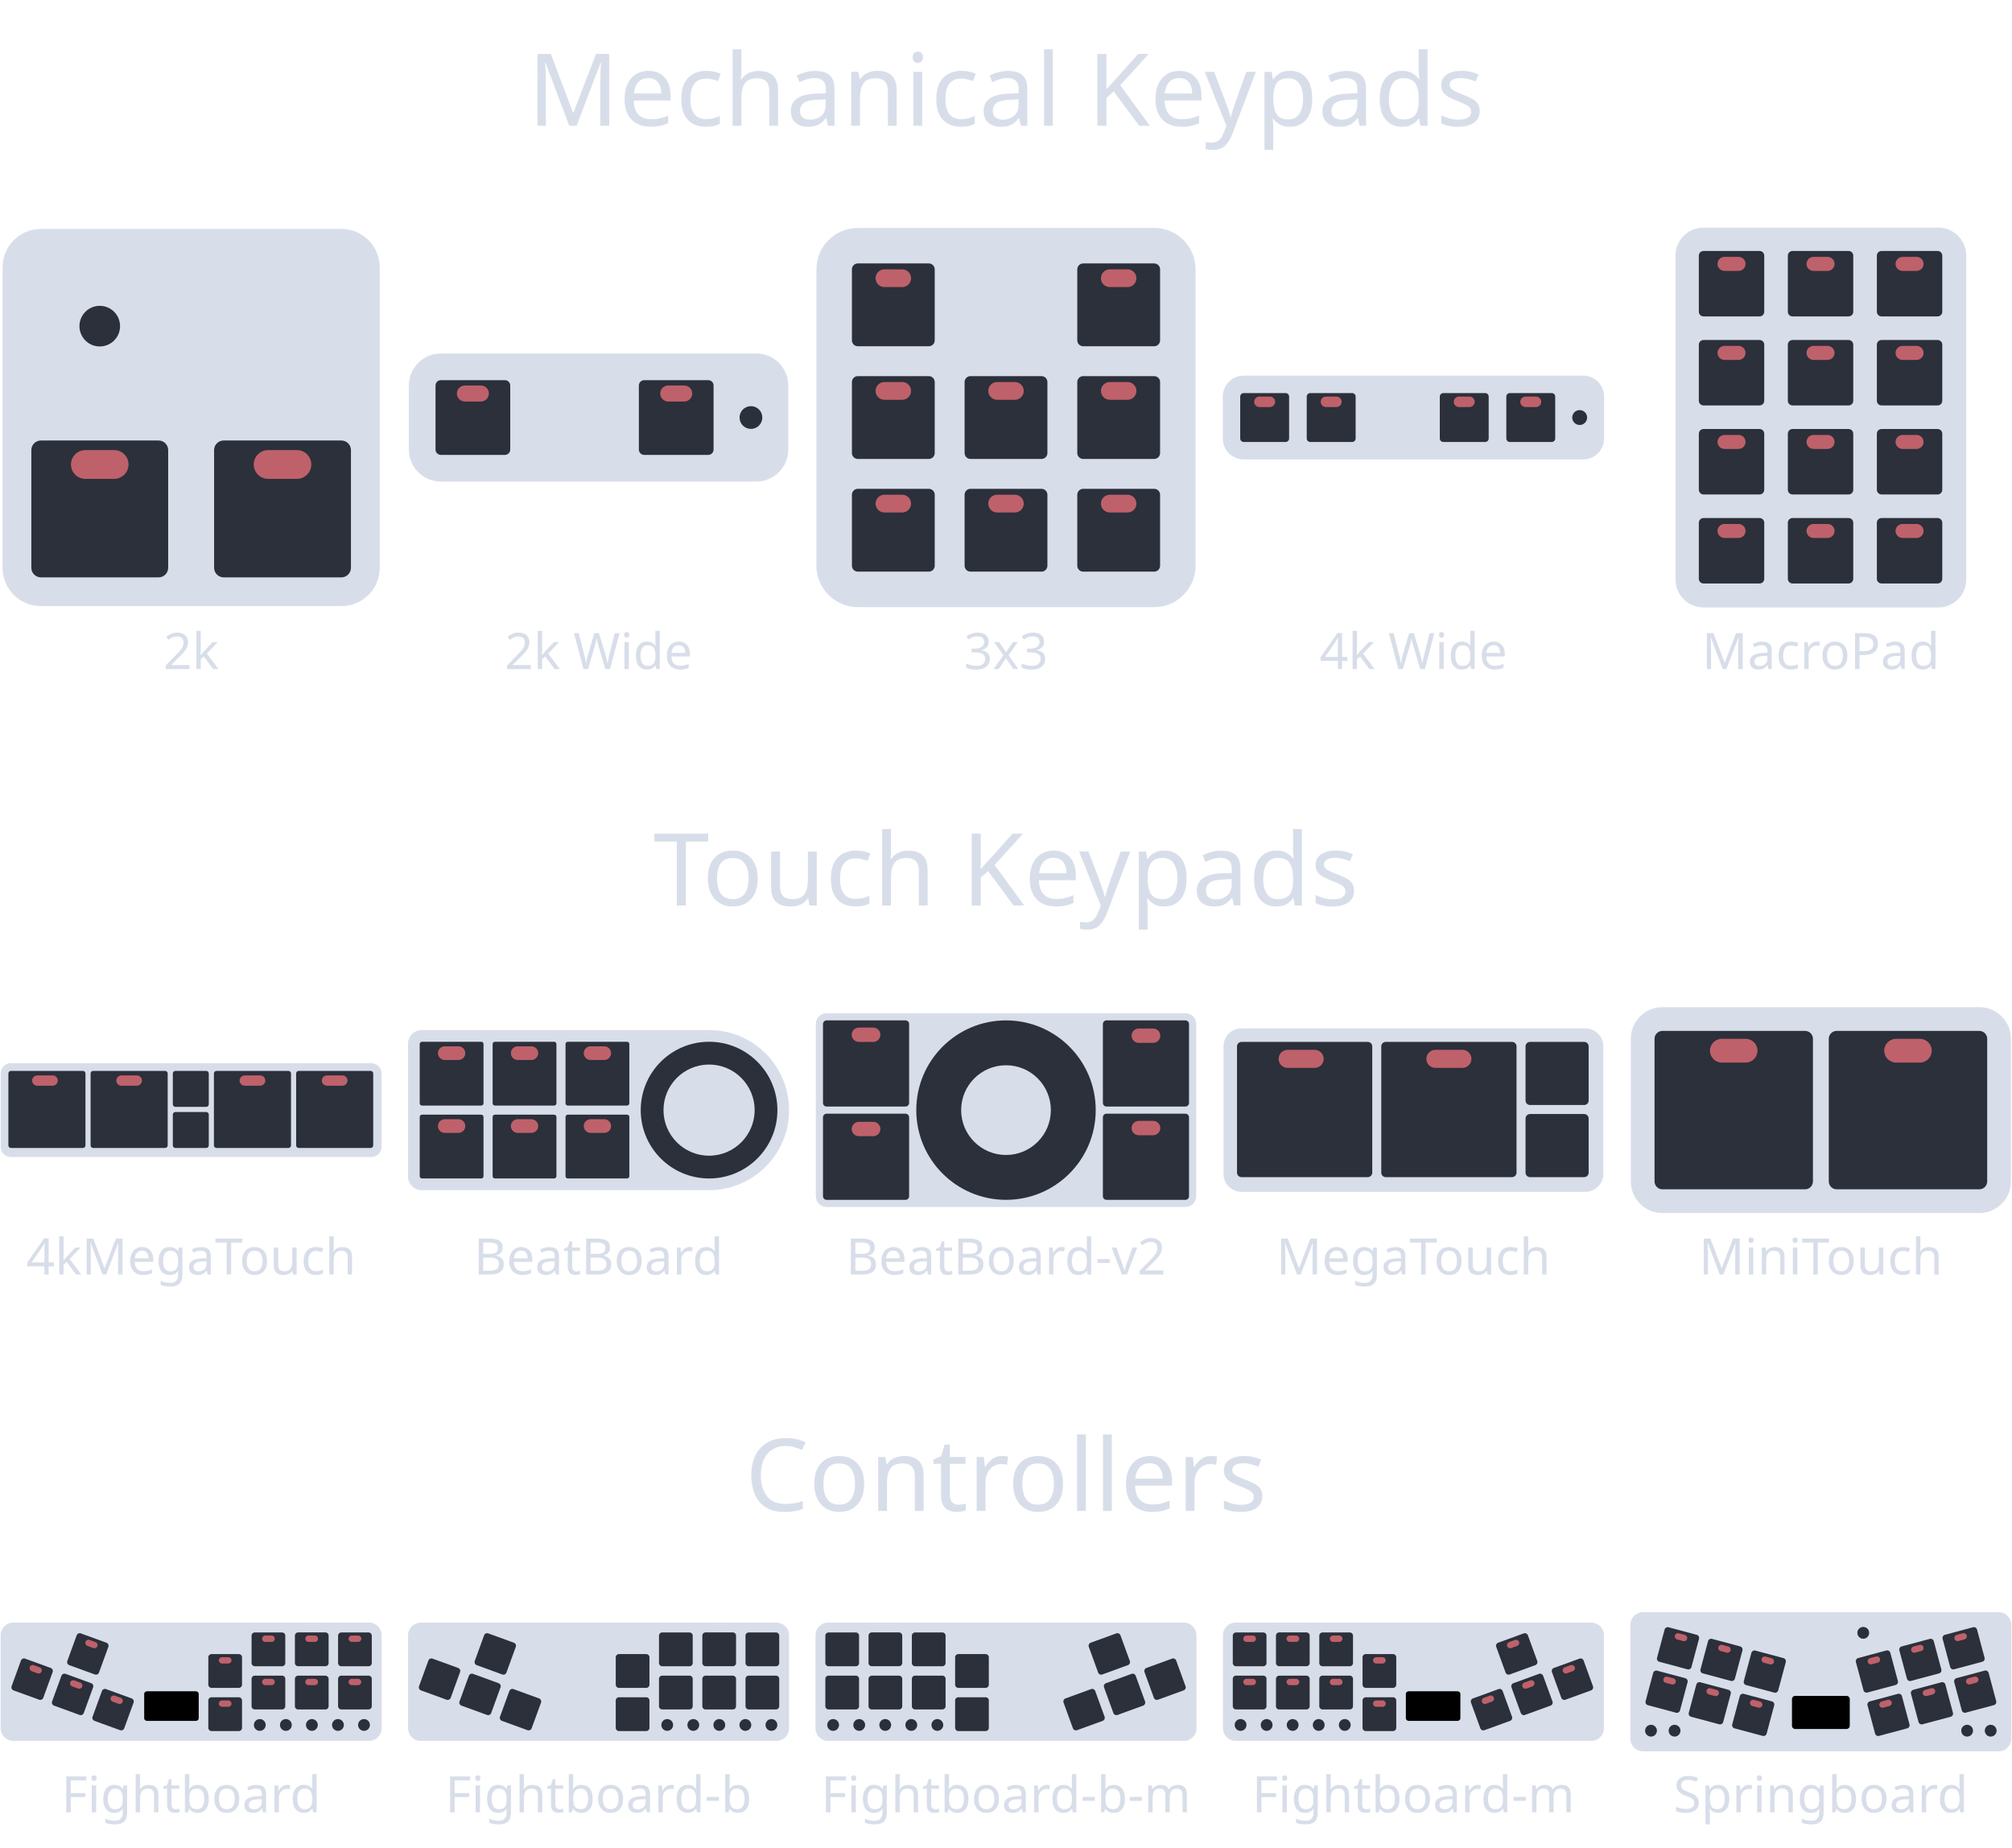
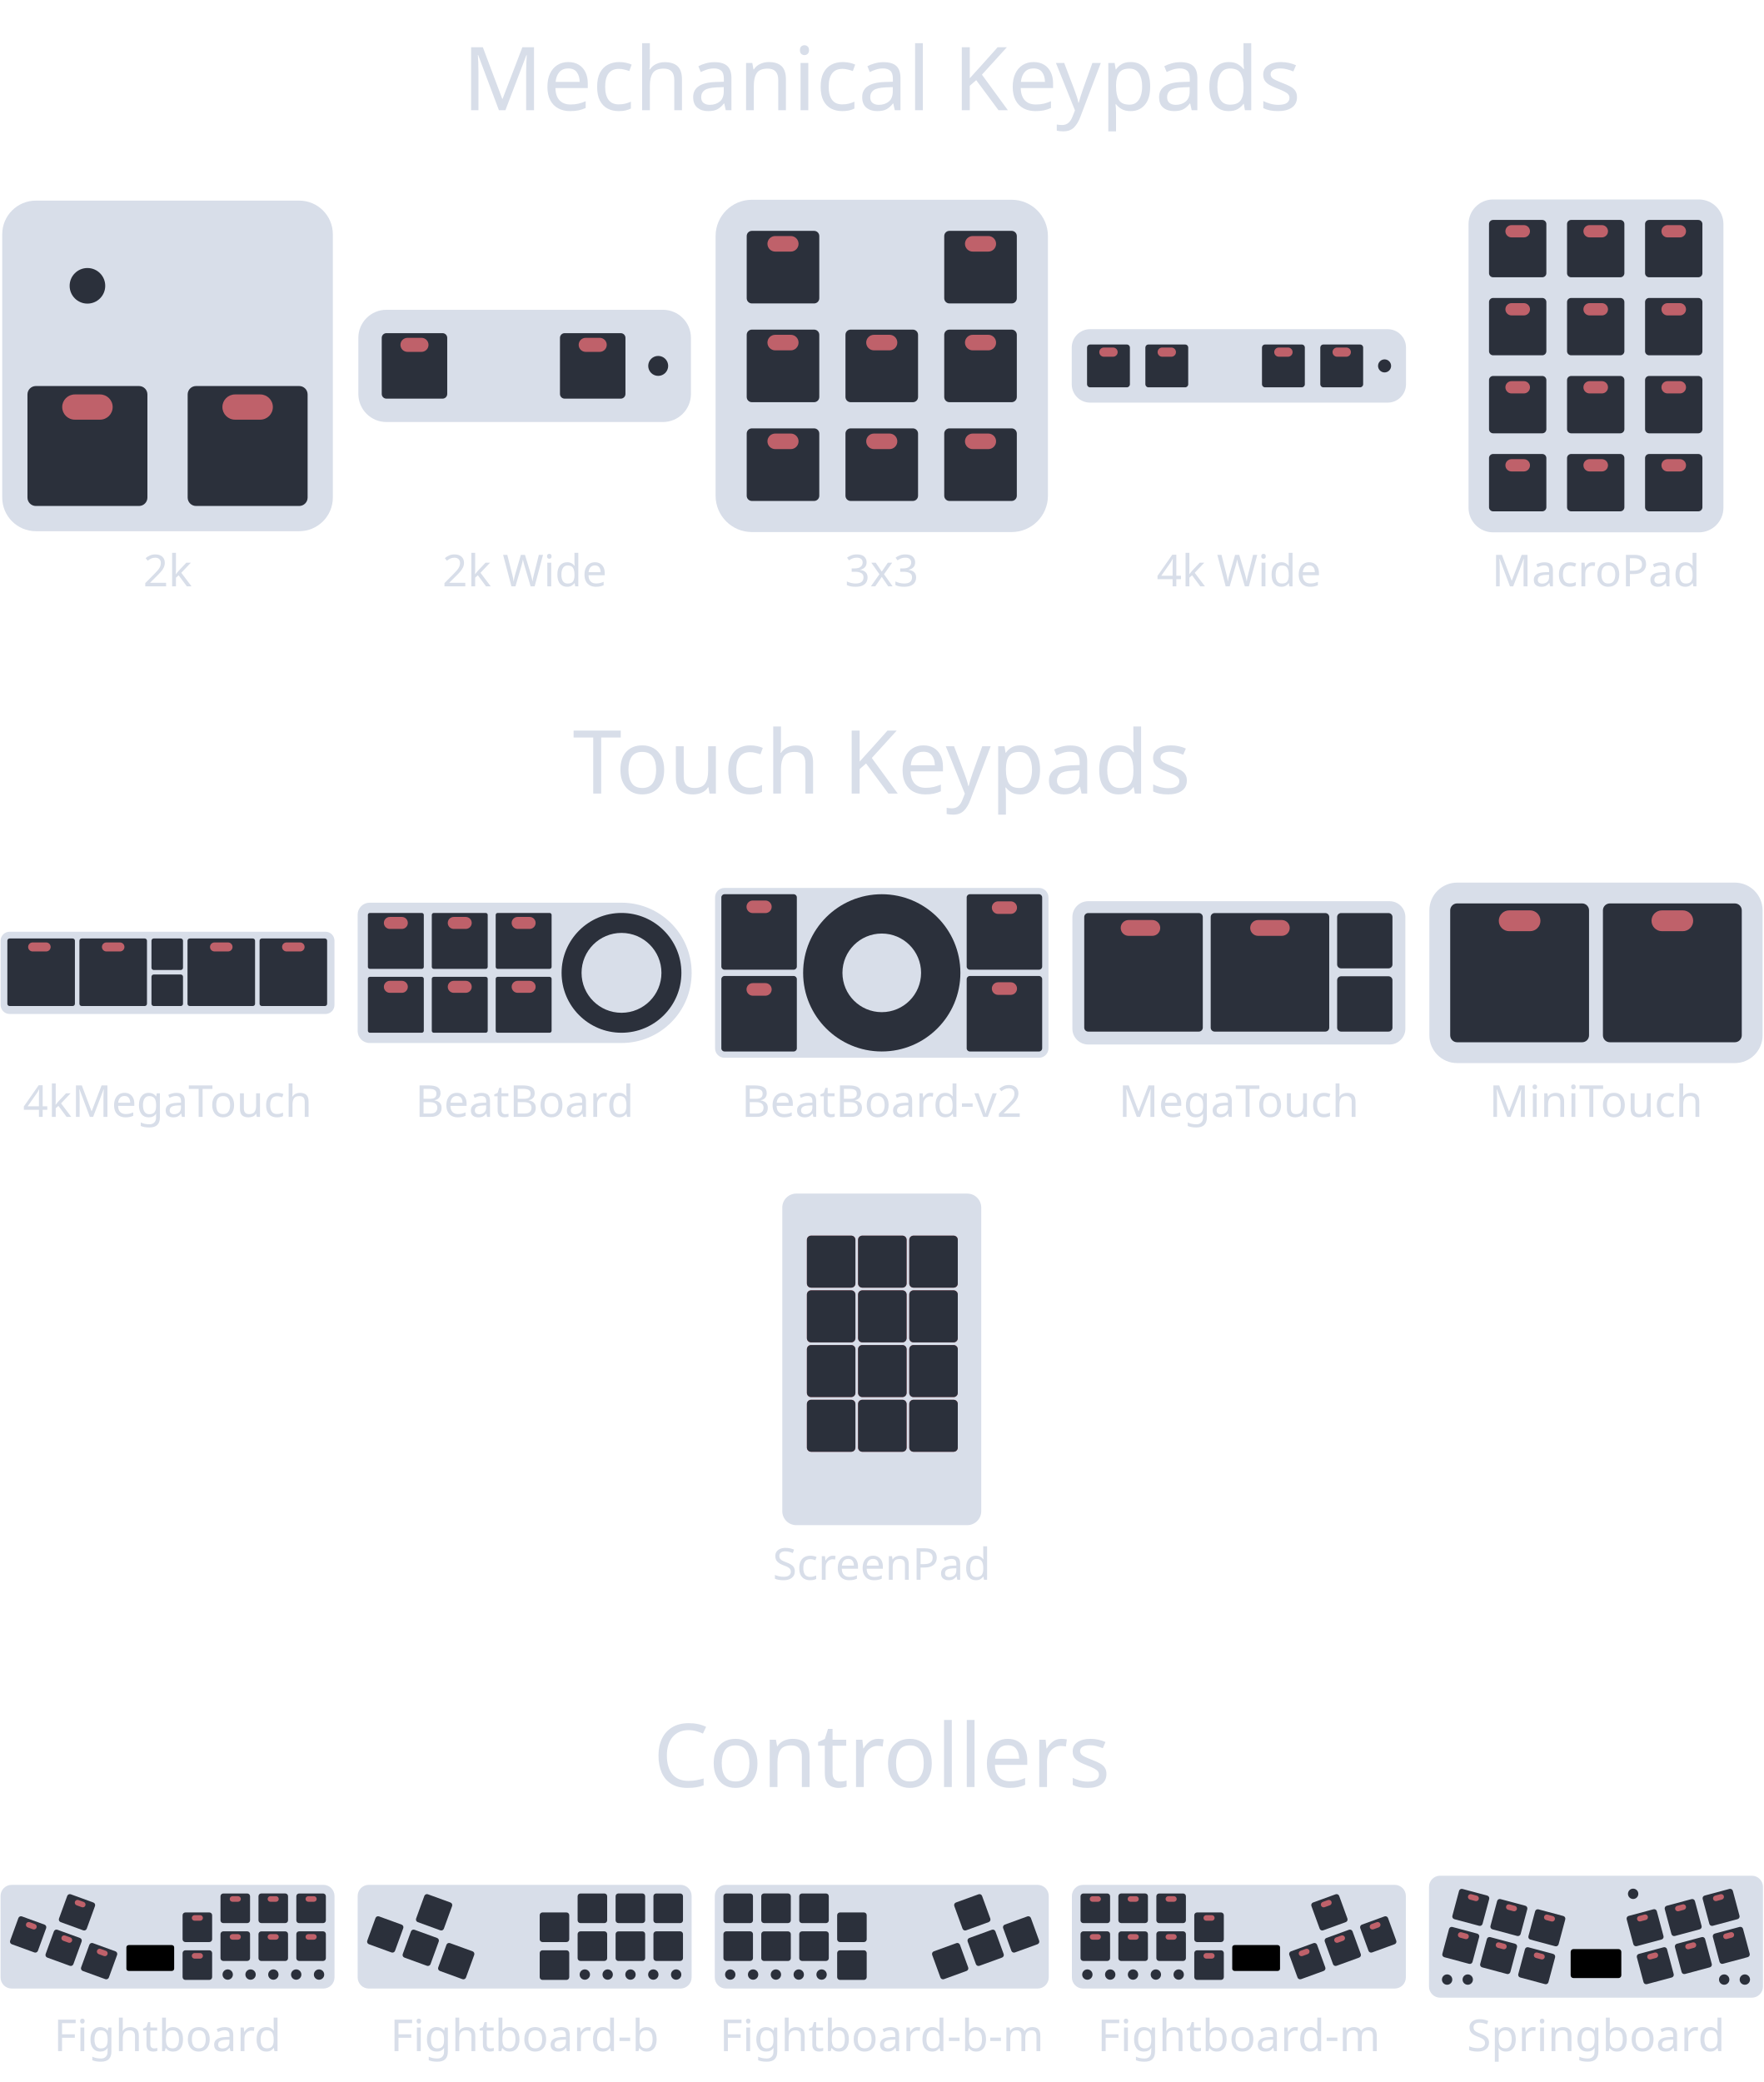
- <svg xmlns="http://www.w3.org/2000/svg" viewBox="0 0 800 734.545" width="800" height="734.545">
+ <svg xmlns="http://www.w3.org/2000/svg" viewBox="0 0 800 944.545" width="800" height="944.545">
  <text x="400" y="50" font-family="Nunito, sans-serif" font-size="40" fill="#d8dee9" text-anchor="middle">Mechanical Keypads</text>
  <g transform="translate(0.00220034,90) scale(1.00933)">
    <g transform="translate(-0,-0)">
      <g transform="translate(1,1)">
        <rect x="0" y="0" width="148.591" height="148.595" rx="15.118" ry="15.118" style="fill:#d8dee9;stroke:none" />
      </g>
      <g transform="translate(1,1)">
        <rect x="11.339" y="83.343" width="53.913" height="53.913" rx="3.78" ry="3.78" style="fill:#2b303b;stroke:none" />
        <rect x="83.339" y="83.343" width="53.913" height="53.913" rx="3.78" ry="3.78" style="fill:#2b303b;stroke:none" />
        <circle cx="38.295" cy="38.3" r="8" style="fill:#2b303b;stroke:none" />
      </g>
      <g transform="translate(1,1)">
        <rect x="26.957" y="87.123" width="22.677" height="11.339" rx="5.669" ry="5.669" style="fill:#bf616a;stroke:none" />
        <rect x="98.957" y="87.123" width="22.677" height="11.339" rx="5.669" ry="5.669" style="fill:#bf616a;stroke:none" />
      </g>
    </g>
  </g>
  <text x="76" y="266" font-family="Nunito, sans-serif" font-size="20" fill="#d8dee9" text-anchor="middle">2k</text>
  <g transform="translate(162,139.976) scale(0.561457)">
    <g transform="translate(-0,-0)">
      <rect x="1" y="1" width="268.724" height="90.7" rx="22.677" ry="22.677" style="fill:#d8dee9;stroke:none" />
      <g>
        <rect x="19.898" y="19.89" width="52.913" height="52.92" rx="3.78" ry="3.78" style="fill:#2b303b;stroke:none" />
        <rect x="163.897" y="19.89" width="52.914" height="52.92" rx="3.78" ry="3.78" style="fill:#2b303b;stroke:none" />
        <ellipse rx="8.059" ry="8.059" cx="243.268" cy="46.35" style="fill:#2b303b;stroke:none" />
      </g>
      <g>
        <rect x="35.016" y="23.67" width="22.677" height="11.339" rx="5.669" ry="5.669" style="fill:#bf616a;stroke:none" />
        <rect x="179.016" y="23.67" width="22.677" height="11.339" rx="5.669" ry="5.669" style="fill:#bf616a;stroke:none" />
      </g>
    </g>
  </g>
  <text x="238" y="266" font-family="Nunito, sans-serif" font-size="20" fill="#d8dee9" text-anchor="middle">2k Wide</text>
  <g transform="translate(324,90) scale(2.35188)">
    <g transform="translate(-0,-0)">
      <rect x="29.525" y="64.73" width="64.1" height="64.1" ry="7" transform="translate(-29.2602,-64.46494)" style="fill:#d8dee9;stroke:none" />
      <g transform="translate(-29.2602,-64.46494)">
        <rect x="35.525" y="70.73" width="14" height="14" rx="1" ry="1" style="fill:#2b303b;stroke:none" />
        <rect x="73.625" y="70.73" width="14" height="14" rx="1" ry="1" style="fill:#2b303b;stroke:none" />
        <rect x="35.525" y="89.78" width="14" height="14" rx="1" ry="1" style="fill:#2b303b;stroke:none" />
        <rect x="54.575" y="89.78" width="14" height="14" rx="1" ry="1" style="fill:#2b303b;stroke:none" />
        <rect x="73.625" y="89.78" width="14" height="14" rx="1" ry="1" style="fill:#2b303b;stroke:none" />
        <rect x="35.525" y="108.83" width="14" height="14" rx="1" ry="1" style="fill:#2b303b;stroke:none" />
        <rect x="54.575" y="108.83" width="14" height="14" rx="1" ry="1" style="fill:#2b303b;stroke:none" />
        <rect x="73.625" y="108.83" width="14" height="14" rx="1" ry="1" style="fill:#2b303b;stroke:none" />
      </g>
      <g>
        <rect x="39.525" y="71.73" width="6" height="3" rx="1.5" ry="1.5" transform="translate(-29.2602,-64.46494)" style="fill:#bf616a;stroke:none" />
        <rect x="77.625" y="71.73" width="6" height="3" rx="1.5" ry="1.5" transform="translate(-29.2602,-64.46494)" style="fill:#bf616a;stroke:none" />
        <rect x="39.525" y="90.78" width="6" height="3" rx="1.5" ry="1.5" transform="translate(-29.2602,-64.46494)" style="fill:#bf616a;stroke:none" />
        <rect x="58.575" y="90.78" width="6" height="3" rx="1.5" ry="1.5" transform="translate(-29.2602,-64.46494)" style="fill:#bf616a;stroke:none" />
        <rect x="77.625" y="90.78" width="6" height="3" rx="1.5" ry="1.5" transform="translate(-29.2602,-64.46494)" style="fill:#bf616a;stroke:none" />
        <rect x="39.525" y="109.83" width="6" height="3" rx="1.5" ry="1.5" transform="translate(-29.2602,-64.46494)" style="fill:#bf616a;stroke:none" />
        <rect x="58.575" y="109.83" width="6" height="3" rx="1.5" ry="1.5" transform="translate(-29.2602,-64.46494)" style="fill:#bf616a;stroke:none" />
        <rect x="77.625" y="109.83" width="6" height="3" rx="1.5" ry="1.5" transform="translate(-29.2602,-64.46494)" style="fill:#bf616a;stroke:none" />
      </g>
    </g>
  </g>
  <text x="400" y="266" font-family="Nunito, sans-serif" font-size="20" fill="#d8dee9" text-anchor="middle">3x3</text>
  <g transform="translate(486,149.155) scale(0.367394)">
    <g transform="translate(-0,-0)">
      <rect x="0.5" y="0.5" width="412.724" height="90.7" rx="22.677" ry="22.677" style="fill:#d8dee9;stroke:none" />
      <g>
        <rect x="19.398" y="19.39" width="52.913" height="52.92" rx="3.78" ry="3.78" style="fill:#2b303b;stroke:none" />
        <rect x="91.398" y="19.39" width="52.913" height="52.92" rx="3.78" ry="3.78" style="fill:#2b303b;stroke:none" />
        <rect x="235.397" y="19.39" width="52.914" height="52.92" rx="3.78" ry="3.78" style="fill:#2b303b;stroke:none" />
        <rect x="307.397" y="19.39" width="52.914" height="52.92" rx="3.78" ry="3.78" style="fill:#2b303b;stroke:none" />
        <ellipse rx="8.059" ry="8.059" cx="386.768" cy="45.85" style="fill:#2b303b;stroke:none" />
      </g>
      <g>
        <rect x="34.516" y="23.17" width="22.677" height="11.339" rx="5.669" ry="5.669" style="fill:#bf616a;stroke:none" />
        <rect x="106.516" y="23.17" width="22.677" height="11.339" rx="5.669" ry="5.669" style="fill:#bf616a;stroke:none" />
        <rect x="250.516" y="23.17" width="22.677" height="11.339" rx="5.669" ry="5.669" style="fill:#bf616a;stroke:none" />
        <rect x="322.516" y="23.17" width="22.677" height="11.339" rx="5.669" ry="5.669" style="fill:#bf616a;stroke:none" />
      </g>
    </g>
  </g>
  <text x="562" y="266" font-family="Nunito, sans-serif" font-size="20" fill="#d8dee9" text-anchor="middle">4k Wide</text>
  <g transform="translate(665.696,90) scale(0.491583)">
    <g transform="translate(-0,-0)">
      <rect x="1" y="1" width="235.208" height="307.205" rx="22.677" ry="22.677" style="fill:#d8dee9;stroke:none" />
      <g transform="translate(0.5,0.5)">
        <rect x="19.397" y="19.398" width="52.913" height="52.917" rx="3.78" ry="3.78" style="fill:#2b303b;stroke:none" />
        <rect x="91.397" y="19.398" width="52.913" height="52.917" rx="3.78" ry="3.78" style="fill:#2b303b;stroke:none" />
        <rect x="163.397" y="19.398" width="52.913" height="52.917" rx="3.78" ry="3.78" style="fill:#2b303b;stroke:none" />
        <rect x="19.397" y="91.395" width="52.913" height="52.92" rx="3.78" ry="3.78" style="fill:#2b303b;stroke:none" />
        <rect x="91.397" y="91.395" width="52.913" height="52.92" rx="3.78" ry="3.78" style="fill:#2b303b;stroke:none" />
        <rect x="163.397" y="91.395" width="52.913" height="52.92" rx="3.78" ry="3.78" style="fill:#2b303b;stroke:none" />
        <rect x="19.397" y="163.395" width="52.913" height="52.92" rx="3.78" ry="3.78" style="fill:#2b303b;stroke:none" />
        <rect x="91.397" y="163.395" width="52.913" height="52.92" rx="3.78" ry="3.78" style="fill:#2b303b;stroke:none" />
        <rect x="163.397" y="163.395" width="52.913" height="52.92" rx="3.78" ry="3.78" style="fill:#2b303b;stroke:none" />
        <rect x="19.397" y="235.395" width="52.913" height="52.92" rx="3.78" ry="3.78" style="fill:#2b303b;stroke:none" />
        <rect x="91.397" y="235.395" width="52.913" height="52.92" rx="3.78" ry="3.78" style="fill:#2b303b;stroke:none" />
        <rect x="163.397" y="235.395" width="52.913" height="52.92" rx="3.78" ry="3.78" style="fill:#2b303b;stroke:none" />
      </g>
      <g transform="translate(0.5,0.5)">
        <rect x="34.515" y="24.178" width="22.677" height="11.339" rx="5.669" ry="5.669" style="fill:#bf616a;stroke:none" />
        <rect x="106.515" y="24.178" width="22.677" height="11.339" rx="5.669" ry="5.669" style="fill:#bf616a;stroke:none" />
        <rect x="178.515" y="24.178" width="22.677" height="11.339" rx="5.669" ry="5.669" style="fill:#bf616a;stroke:none" />
        <rect x="34.515" y="96.175" width="22.677" height="11.339" rx="5.669" ry="5.669" style="fill:#bf616a;stroke:none" />
        <rect x="106.515" y="96.175" width="22.677" height="11.339" rx="5.669" ry="5.669" style="fill:#bf616a;stroke:none" />
        <rect x="178.515" y="96.175" width="22.677" height="11.339" rx="5.669" ry="5.669" style="fill:#bf616a;stroke:none" />
        <rect x="34.515" y="168.175" width="22.677" height="11.339" rx="5.669" ry="5.669" style="fill:#bf616a;stroke:none" />
        <rect x="106.515" y="168.175" width="22.677" height="11.339" rx="5.669" ry="5.669" style="fill:#bf616a;stroke:none" />
        <rect x="178.515" y="168.175" width="22.677" height="11.339" rx="5.669" ry="5.669" style="fill:#bf616a;stroke:none" />
        <rect x="34.515" y="240.175" width="22.677" height="11.339" rx="5.669" ry="5.669" style="fill:#bf616a;stroke:none" />
        <rect x="106.516" y="240.175" width="22.677" height="11.339" rx="5.669" ry="5.669" style="fill:#bf616a;stroke:none" />
        <rect x="178.515" y="240.175" width="22.677" height="11.339" rx="5.669" ry="5.669" style="fill:#bf616a;stroke:none" />
      </g>
    </g>
  </g>
  <text x="724" y="266" font-family="Nunito, sans-serif" font-size="20" fill="#d8dee9" text-anchor="middle">MacroPad</text>
  <text x="400" y="360" font-family="Nunito, sans-serif" font-size="40" fill="#d8dee9" text-anchor="middle">Touch Keypads</text>
  <g transform="translate(0,422.426) scale(0.270285)">
    <g transform="translate(-0,-0)">
      <g transform="translate(69.0315,-1053.49)">
        <rect x="-68.032" y="1054.49" width="560.37" height="138.06" rx="15.118" ry="15.118" style="fill:#d8dee9;stroke:none" />
        <rect x="-56.693" y="1065.83" width="113.386" height="113.38" rx="3.78" ry="3.78" style="fill:#2b303b;stroke:none" />
        <rect x="64.252" y="1065.83" width="113.386" height="113.38" rx="3.78" ry="3.78" style="fill:#2b303b;stroke:none" />
        <rect x="185.197" y="1065.83" width="52.913" height="52.91" rx="3.78" ry="3.78" style="fill:#2b303b;stroke:none" />
        <rect x="185.197" y="1126.3" width="52.913" height="52.91" rx="3.78" ry="3.78" style="fill:#2b303b;stroke:none" />
        <rect x="314.7" y="12.34" width="113.386" height="113.38" rx="3.78" ry="3.78" transform="translate(-69.0315,1053.49)" style="fill:#2b303b;stroke:none" />
        <rect x="435.645" y="12.34" width="113.386" height="113.38" rx="3.78" ry="3.78" transform="translate(-69.0315,1053.49)" style="fill:#2b303b;stroke:none" />
        <rect x="-21.812" y="1072.499" width="37.795" height="15.118" rx="7.559" ry="7.559" style="fill:#bf616a;stroke:none" />
        <rect x="102.047" y="1072.499" width="37.795" height="15.118" rx="7.559" ry="7.559" style="fill:#bf616a;stroke:none" />
        <rect x="352.496" y="19.009" width="37.795" height="15.118" rx="7.559" ry="7.559" transform="translate(-69.0315,1053.49)" style="fill:#bf616a;stroke:none" />
        <rect x="473.441" y="19.009" width="37.795" height="15.118" rx="7.559" ry="7.559" transform="translate(-69.0315,1053.49)" style="fill:#bf616a;stroke:none" />
      </g>
    </g>
  </g>
  <text x="76" y="506.709" font-family="Nunito, sans-serif" font-size="20" fill="#d8dee9" text-anchor="middle">4kMegaTouch</text>
  <g transform="translate(162,409.289) scale(0.239679)">
    <g transform="translate(-0,-0)">
      <path x="0" y="0" width="632.181" height="265.567" rx="0" ry="0" d="M 22.677,0 H 499.397 A 132.784,132.784 45 0 1 632.181,132.784 132.783,132.783 135 0 1 499.398,265.567 H 22.677 A 22.677,22.677 45 0 1 0,242.89 V 22.677 A 22.677,22.677 135 0 1 22.677,0 Z" transform="translate(1,1)" style="fill:#d8dee9;stroke:none" />
      <g>
        <rect x="20.398" y="20.398" width="105.827" height="105.827" rx="3.78" ry="3.78" style="fill:#2b303b;stroke:none" />
        <rect x="141.343" y="20.398" width="105.827" height="105.827" rx="3.78" ry="3.78" style="fill:#2b303b;stroke:none" />
        <rect x="262.288" y="20.398" width="105.827" height="105.827" rx="3.78" ry="3.78" style="fill:#2b303b;stroke:none" />
        <rect x="262.288" y="141.343" width="105.827" height="105.827" rx="3.78" ry="3.78" style="fill:#2b303b;stroke:none" />
        <rect x="141.343" y="141.343" width="105.827" height="105.827" rx="3.78" ry="3.78" style="fill:#2b303b;stroke:none" />
        <rect x="20.398" y="141.343" width="105.827" height="105.827" rx="3.78" ry="3.78" style="fill:#2b303b;stroke:none" />
        <path d="M 500.398,20.396 A 113.386,113.386 0 0 0 387.012,133.783 113.386,113.386 0 0 0 500.398,247.17 113.386,113.386 0 0 0 613.783,133.783 113.386,113.386 0 0 0 500.398,20.396 Z m 0,37.797 a 75.591,75.591 0 0 1 75.59,75.59 75.591,75.591 0 0 1 -75.59,75.592 75.591,75.591 0 0 1 -75.592,-75.592 75.591,75.591 0 0 1 75.592,-75.59 z" style="fill:#2b303b;stroke:none" />
      </g>
      <g>
        <rect x="50.634" y="27.957" width="45.354" height="22.677" rx="11.339" ry="11.339" style="fill:#bf616a;stroke:none" />
        <rect x="171.579" y="27.957" width="45.354" height="22.677" rx="11.339" ry="11.339" style="fill:#bf616a;stroke:none" />
        <rect x="292.524" y="27.957" width="45.354" height="22.677" rx="11.339" ry="11.339" style="fill:#bf616a;stroke:none" />
        <rect x="292.524" y="148.902" width="45.354" height="22.677" rx="11.339" ry="11.339" style="fill:#bf616a;stroke:none" />
        <rect x="171.579" y="148.902" width="45.354" height="22.677" rx="11.339" ry="11.339" style="fill:#bf616a;stroke:none" />
        <rect x="50.634" y="148.902" width="45.354" height="22.677" rx="11.339" ry="11.339" style="fill:#bf616a;stroke:none" />
      </g>
    </g>
  </g>
  <text x="238" y="506.709" font-family="Nunito, sans-serif" font-size="20" fill="#d8dee9" text-anchor="middle">BeatBoard</text>
  <g transform="translate(324,402.452) scale(0.377518)">
    <g transform="translate(-0,-0)">
      <rect x="1" y="1" width="400.63" height="204.094" rx="11.339" ry="11.339" style="fill:#d8dee9;stroke:none" />
      <g>
        <path d="m 201.314,8.559 a 94.488,94.488 0 0 0 -94.488,94.488 94.488,94.488 0 0 0 94.488,94.488 94.488,94.488 0 0 0 94.489,-94.488 94.488,94.488 0 0 0 -94.489,-94.488 z m 0,47.245 a 47.244,47.244 0 0 1 47.245,47.243 47.244,47.244 0 0 1 -47.245,47.243 47.244,47.244 0 0 1 -47.244,-47.243 47.244,47.244 0 0 1 47.244,-47.243 z" style="fill:#2b303b;stroke:none" />
        <rect x="8.559" y="8.559" width="90.709" height="90.709" rx="3.78" ry="3.78" style="fill:#2b303b;stroke:none" />
        <rect x="8.559" y="106.827" width="90.709" height="90.709" rx="3.78" ry="3.78" style="fill:#2b303b;stroke:none" />
        <rect x="303.362" y="8.559" width="90.709" height="90.709" rx="3.78" ry="3.78" style="fill:#2b303b;stroke:none" />
        <rect x="303.362" y="106.827" width="90.709" height="90.709" rx="3.78" ry="3.78" style="fill:#2b303b;stroke:none" />
      </g>
      <g>
        <rect x="38.795" y="16.118" width="30.236" height="15.118" rx="7.559" ry="7.559" style="fill:#bf616a;stroke:none" />
        <rect x="38.795" y="115.386" width="30.236" height="15.118" rx="7.559" ry="7.559" style="fill:#bf616a;stroke:none" />
        <rect x="333.599" y="17.118" width="30.236" height="15.118" rx="7.559" ry="7.559" style="fill:#bf616a;stroke:none" />
        <rect x="333.599" y="114.386" width="30.236" height="15.118" rx="7.559" ry="7.559" style="fill:#bf616a;stroke:none" />
      </g>
    </g>
  </g>
  <text x="400" y="506.709" font-family="Nunito, sans-serif" font-size="20" fill="#d8dee9" text-anchor="middle">BeatBoard-v2</text>
  <g transform="translate(486,408.377) scale(0.474289)">
    <g transform="translate(-0,-0)">
      <g transform="translate(69.0315,-1053.49)">
        <rect x="-68.032" y="1054.49" width="318.48" height="137.06" rx="15.118" ry="15.118" style="fill:#d8dee9;stroke:none" />
        <rect x="-56.693" y="1065.83" width="113.386" height="113.38" rx="3.78" ry="3.78" style="fill:#2b303b;stroke:none" />
        <rect x="64.252" y="1065.83" width="113.386" height="113.38" rx="3.78" ry="3.78" style="fill:#2b303b;stroke:none" />
        <rect x="185.197" y="1065.83" width="52.913" height="52.91" rx="3.78" ry="3.78" style="fill:#2b303b;stroke:none" />
        <rect x="185.197" y="1126.3" width="52.913" height="52.91" rx="3.78" ry="3.78" style="fill:#2b303b;stroke:none" />
        <rect x="-21.812" y="1072.499" width="37.795" height="15.118" rx="7.559" ry="7.559" style="fill:#bf616a;stroke:none" />
        <rect x="102.047" y="1072.499" width="37.795" height="15.118" rx="7.559" ry="7.559" style="fill:#bf616a;stroke:none" />
      </g>
    </g>
  </g>
  <text x="562" y="506.709" font-family="Nunito, sans-serif" font-size="20" fill="#d8dee9" text-anchor="middle">MegaTouch</text>
  <g transform="translate(648,400) scale(0.833254)">
    <g transform="translate(-0,-0)">
      <g>
        <rect x="0.5" y="0.5" width="181.417" height="98.26" rx="15.118" ry="15.118" style="fill:#d8dee9;stroke:none" />
        <rect x="11.839" y="11.83" width="75.591" height="75.59" rx="3.78" ry="3.78" style="fill:#2b303b;stroke:none" />
        <rect x="94.988" y="11.83" width="75.591" height="75.59" rx="3.78" ry="3.78" style="fill:#2b303b;stroke:none" />
        <rect x="38.295" y="15.61" width="22.677" height="11.339" rx="5.669" ry="5.669" style="fill:#bf616a;stroke:none" />
        <rect x="121.445" y="15.61" width="22.677" height="11.339" rx="5.669" ry="5.669" style="fill:#bf616a;stroke:none" />
      </g>
    </g>
  </g>
  <text x="724" y="506.709" font-family="Nunito, sans-serif" font-size="20" fill="#d8dee9" text-anchor="middle">MiniTouch</text>
-   <text x="400" y="600.709" font-family="Nunito, sans-serif" font-size="40" fill="#d8dee9" text-anchor="middle">Controllers</text>
-   <g transform="translate(0,644.853) scale(0.252492)">
+   <g transform="translate(354.083,540.709) scale(1.58333)">
+     <g transform="translate(-0,-0)">
+       <rect x="0.5" y="0.5" width="57" height="95" rx="4" ry="4" style="fill:#d8dee9;stroke:none" />
+       <g>
+         <rect x="7.55" y="12.55" width="13.9" height="14.9" rx="1.2" style="fill:#bf616a;stroke:none" />
+         <rect x="22.216" y="12.55" width="13.9" height="14.9" rx="1.2" style="fill:#bf616a;stroke:none" />
+         <rect x="36.883" y="12.55" width="13.9" height="14.9" rx="1.2" style="fill:#bf616a;stroke:none" />
+         <rect x="7.55" y="28.225" width="13.9" height="14.9" rx="1.2" style="fill:#bf616a;stroke:none" />
+         <rect x="22.216" y="28.225" width="13.9" height="14.9" rx="1.2" style="fill:#bf616a;stroke:none" />
+         <rect x="36.883" y="28.225" width="13.9" height="14.9" rx="1.2" style="fill:#bf616a;stroke:none" />
+         <rect x="7.55" y="43.9" width="13.9" height="14.9" rx="1.2" style="fill:#bf616a;stroke:none" />
+         <rect x="22.216" y="43.9" width="13.9" height="14.9" rx="1.2" style="fill:#bf616a;stroke:none" />
+         <rect x="36.883" y="43.9" width="13.9" height="14.9" rx="1.2" style="fill:#bf616a;stroke:none" />
+         <rect x="7.55" y="59.575" width="13.9" height="14.9" rx="1.2" style="fill:#bf616a;stroke:none" />
+         <rect x="22.216" y="59.575" width="13.9" height="14.9" rx="1.2" style="fill:#bf616a;stroke:none" />
+         <rect x="36.883" y="59.575" width="13.9" height="14.9" rx="1.2" style="fill:#bf616a;stroke:none" />
+       </g>
+       <g>
+         <rect x="7.55" y="12.55" width="13.9" height="14.9" rx="1.2" style="fill:#2b303b;stroke:none" />
+         <rect x="22.216" y="12.55" width="13.9" height="14.9" rx="1.2" style="fill:#2b303b;stroke:none" />
+         <rect x="36.883" y="12.55" width="13.9" height="14.9" rx="1.2" style="fill:#2b303b;stroke:none" />
+         <rect x="7.55" y="28.225" width="13.9" height="14.9" rx="1.2" style="fill:#2b303b;stroke:none" />
+         <rect x="22.216" y="28.225" width="13.9" height="14.9" rx="1.2" style="fill:#2b303b;stroke:none" />
+         <rect x="36.883" y="28.225" width="13.9" height="14.9" rx="1.2" style="fill:#2b303b;stroke:none" />
+         <rect x="7.55" y="43.9" width="13.9" height="14.9" rx="1.2" style="fill:#2b303b;stroke:none" />
+         <rect x="22.216" y="43.9" width="13.9" height="14.9" rx="1.2" style="fill:#2b303b;stroke:none" />
+         <rect x="36.883" y="43.9" width="13.9" height="14.9" rx="1.2" style="fill:#2b303b;stroke:none" />
+         <rect x="7.55" y="59.575" width="13.9" height="14.9" rx="1.2" style="fill:#2b303b;stroke:none" />
+         <rect x="22.216" y="59.575" width="13.9" height="14.9" rx="1.2" style="fill:#2b303b;stroke:none" />
+         <rect x="36.883" y="59.575" width="13.9" height="14.9" rx="1.2" style="fill:#2b303b;stroke:none" />
+       </g>
+     </g>
+   </g>
+   <text x="400" y="716.709" font-family="Nunito, sans-serif" font-size="20" fill="#d8dee9" text-anchor="middle">ScreenPad</text>
+   <text x="400" y="810.709" font-family="Nunito, sans-serif" font-size="40" fill="#d8dee9" text-anchor="middle">Controllers</text>
+   <g transform="translate(0,854.853) scale(0.252492)">
    <g transform="translate(-0,-0)">
      <rect x="1" y="1" width="600" height="186.31" rx="20" ry="20" style="fill:#d8dee9;stroke:none" />
      <g transform="translate(1,1)">
        <rect x="226.062" y="108.15" width="85.863" height="46.585" rx="4.531" ry="3.999" style="fill:#000000;stroke:none" />
      </g>
      <g transform="translate(1,1)">
        <rect x="327.043" y="49.576" width="53.09" height="53.219" rx="5" ry="5" style="fill:#2b303b;stroke:none" />
        <rect x="395.159" y="15.519" width="53.09" height="53.219" rx="5" ry="5" style="fill:#2b303b;stroke:none" />
        <rect x="463.403" y="15.459" width="53.09" height="53.219" rx="5" ry="5" style="fill:#2b303b;stroke:none" />
        <rect x="531.389" y="15.523" width="53.09" height="53.219" rx="5" ry="5" style="fill:#2b303b;stroke:none" />
        <rect x="531.389" y="83.509" width="53.09" height="53.219" rx="5" ry="5" style="fill:#2b303b;stroke:none" />
        <rect x="463.403" y="83.574" width="53.09" height="53.219" rx="5" ry="5" style="fill:#2b303b;stroke:none" />
        <rect x="395.159" y="83.51" width="53.09" height="53.219" rx="5" ry="5" style="fill:#2b303b;stroke:none" />
        <rect x="327.043" y="117.567" width="53.09" height="53.219" rx="5" ry="5" style="fill:#2b303b;stroke:none" />
        <rect x="186.728" y="41.631" width="53.09" height="53.219" rx="5" ry="5" transform="rotate(20)" style="fill:#2b303b;stroke:none" />
        <rect x="118.614" y="40.876" width="53.09" height="53.219" rx="5" ry="5" transform="rotate(20)" style="fill:#2b303b;stroke:none" />
        <rect x="50.506" y="40.137" width="53.09" height="53.219" rx="5" ry="5" transform="rotate(20)" style="fill:#2b303b;stroke:none" />
        <rect x="119.366" y="-27.225" width="53.09" height="53.219" rx="5" ry="5" transform="rotate(20)" style="fill:#2b303b;stroke:none" />
        <ellipse rx="9.3" ry="9.29" cx="572.204" cy="161.181" style="fill:#2b303b;stroke:none" />
        <ellipse rx="9.3" ry="9.29" cx="408.116" cy="161.181" style="fill:#2b303b;stroke:none" />
        <ellipse rx="9.3" ry="9.29" cx="449.179" cy="161.181" style="fill:#2b303b;stroke:none" />
        <ellipse rx="9.3" ry="9.29" cx="490.144" cy="161.181" style="fill:#2b303b;stroke:none" />
        <ellipse rx="9.3" ry="9.29" cx="531.174" cy="161.181" style="fill:#2b303b;stroke:none" />
      </g>
      <g transform="translate(1,1)">
        <rect x="343.588" y="54.447" width="20" height="10" rx="5" ry="5" style="fill:#bf616a;stroke:none" />
        <rect x="411.704" y="20.39" width="20" height="10" rx="5" ry="5" style="fill:#bf616a;stroke:none" />
        <rect x="479.819" y="20.394" width="20" height="10" rx="5" ry="5" style="fill:#bf616a;stroke:none" />
        <rect x="547.934" y="20.394" width="20" height="10" rx="5" ry="5" style="fill:#bf616a;stroke:none" />
        <rect x="547.934" y="88.509" width="20" height="10" rx="5" ry="5" style="fill:#bf616a;stroke:none" />
        <rect x="479.819" y="88.509" width="20" height="10" rx="5" ry="5" style="fill:#bf616a;stroke:none" />
        <rect x="411.703" y="88.51" width="20" height="10" rx="5" ry="5" style="fill:#bf616a;stroke:none" />
        <rect x="343.588" y="122.567" width="20" height="10" rx="5" ry="5" style="fill:#bf616a;stroke:none" />
        <rect x="135.911" y="-22.225" width="20" height="10" rx="5" ry="5" transform="rotate(20)" style="fill:#bf616a;stroke:none" />
        <rect x="135.159" y="45.876" width="20" height="10" rx="5" ry="5" transform="rotate(20)" style="fill:#bf616a;stroke:none" />
        <rect x="67.051" y="45.137" width="20" height="10" rx="5" ry="5" transform="rotate(20)" style="fill:#bf616a;stroke:none" />
        <rect x="203.273" y="46.631" width="20" height="10" rx="5" ry="5" transform="rotate(20)" style="fill:#bf616a;stroke:none" />
      </g>
    </g>
  </g>
-   <text x="76" y="720.545" font-family="Nunito, sans-serif" font-size="20" fill="#d8dee9" text-anchor="middle">Fightboard</text>
-   <g transform="translate(162,644.853) scale(0.252492)">
+   <text x="76" y="930.545" font-family="Nunito, sans-serif" font-size="20" fill="#d8dee9" text-anchor="middle">Fightboard</text>
+   <g transform="translate(162,854.853) scale(0.252492)">
    <g transform="translate(-0,-0)">
      <rect x="1" y="1" width="600" height="186.31" rx="20" ry="20" style="fill:#d8dee9;stroke:none" />
      <g transform="translate(1,1)">
        <rect x="327.043" y="49.576" width="53.09" height="53.219" rx="5" ry="5" style="fill:#2b303b;stroke:none" />
        <rect x="395.159" y="15.519" width="53.09" height="53.219" rx="5" ry="5" style="fill:#2b303b;stroke:none" />
        <rect x="463.403" y="15.459" width="53.09" height="53.219" rx="5" ry="5" style="fill:#2b303b;stroke:none" />
        <rect x="531.389" y="15.523" width="53.09" height="53.219" rx="5" ry="5" style="fill:#2b303b;stroke:none" />
        <rect x="531.389" y="83.509" width="53.09" height="53.219" rx="5" ry="5" style="fill:#2b303b;stroke:none" />
        <rect x="463.403" y="83.574" width="53.09" height="53.219" rx="5" ry="5" style="fill:#2b303b;stroke:none" />
        <rect x="395.159" y="83.51" width="53.09" height="53.219" rx="5" ry="5" style="fill:#2b303b;stroke:none" />
        <rect x="327.043" y="117.567" width="53.09" height="53.219" rx="5" ry="5" style="fill:#2b303b;stroke:none" />
        <rect x="186.728" y="41.631" width="53.09" height="53.219" rx="5" ry="5" transform="rotate(20)" style="fill:#2b303b;stroke:none" />
        <rect x="118.614" y="40.876" width="53.09" height="53.219" rx="5" ry="5" transform="rotate(20)" style="fill:#2b303b;stroke:none" />
        <rect x="50.506" y="40.137" width="53.09" height="53.219" rx="5" ry="5" transform="rotate(20)" style="fill:#2b303b;stroke:none" />
        <rect x="119.366" y="-27.225" width="53.09" height="53.219" rx="5" ry="5" transform="rotate(20)" style="fill:#2b303b;stroke:none" />
        <ellipse rx="9.3" ry="9.29" cx="572.204" cy="161.181" style="fill:#2b303b;stroke:none" />
        <ellipse rx="9.3" ry="9.29" cx="408.116" cy="161.181" style="fill:#2b303b;stroke:none" />
        <ellipse rx="9.3" ry="9.29" cx="449.179" cy="161.181" style="fill:#2b303b;stroke:none" />
        <ellipse rx="9.3" ry="9.29" cx="490.144" cy="161.181" style="fill:#2b303b;stroke:none" />
        <ellipse rx="9.3" ry="9.29" cx="531.174" cy="161.181" style="fill:#2b303b;stroke:none" />
      </g>
    </g>
  </g>
-   <text x="238" y="720.545" font-family="Nunito, sans-serif" font-size="20" fill="#d8dee9" text-anchor="middle">Fightboard-b</text>
-   <g transform="translate(324,644.853) scale(0.252492)">
+   <text x="238" y="930.545" font-family="Nunito, sans-serif" font-size="20" fill="#d8dee9" text-anchor="middle">Fightboard-b</text>
+   <g transform="translate(324,854.853) scale(0.252492)">
    <g transform="translate(-0,-0)">
      <rect x="-601" y="1" width="600" height="186.31" rx="20" ry="20" transform="scale(-1,1)" style="fill:#d8dee9;stroke:none" />
      <g transform="translate(1,1)">
        <rect x="-272.957" y="49.576" width="53.09" height="53.219" rx="5" ry="5" transform="scale(-1,1)" style="fill:#2b303b;stroke:none" />
        <rect x="-204.841" y="15.519" width="53.09" height="53.219" rx="5" ry="5" transform="scale(-1,1)" style="fill:#2b303b;stroke:none" />
        <rect x="-136.597" y="15.459" width="53.09" height="53.219" rx="5" ry="5" transform="scale(-1,1)" style="fill:#2b303b;stroke:none" />
        <rect x="-68.611" y="15.523" width="53.09" height="53.219" rx="5" ry="5" transform="scale(-1,1)" style="fill:#2b303b;stroke:none" />
        <rect x="-68.611" y="83.509" width="53.09" height="53.219" rx="5" ry="5" transform="scale(-1,1)" style="fill:#2b303b;stroke:none" />
        <rect x="-136.597" y="83.574" width="53.09" height="53.219" rx="5" ry="5" transform="scale(-1,1)" style="fill:#2b303b;stroke:none" />
        <rect x="-204.841" y="83.51" width="53.09" height="53.219" rx="5" ry="5" transform="scale(-1,1)" style="fill:#2b303b;stroke:none" />
        <rect x="-272.957" y="117.567" width="53.09" height="53.219" rx="5" ry="5" transform="scale(-1,1)" style="fill:#2b303b;stroke:none" />
        <rect x="-377.088" y="246.843" width="53.09" height="53.219" rx="5" ry="5" transform="matrix(-0.9396926,0.3420201,0.3420201,0.9396926,0,0)" style="fill:#2b303b;stroke:none" />
        <rect x="-445.201" y="246.088" width="53.09" height="53.219" rx="5" ry="5" transform="matrix(-0.9396926,0.3420201,0.3420201,0.9396926,0,0)" style="fill:#2b303b;stroke:none" />
        <rect x="-513.31" y="245.349" width="53.09" height="53.219" rx="5" ry="5" transform="matrix(-0.9396926,0.3420201,0.3420201,0.9396926,0,0)" style="fill:#2b303b;stroke:none" />
        <rect x="-444.45" y="177.987" width="53.09" height="53.219" rx="5" ry="5" transform="matrix(-0.9396926,0.3420201,0.3420201,0.9396926,0,0)" style="fill:#2b303b;stroke:none" />
        <ellipse rx="9.3" ry="9.29" cx="191.884" cy="161.181" style="fill:#2b303b;stroke:none" />
        <ellipse rx="9.3" ry="9.29" cx="27.796" cy="161.181" style="fill:#2b303b;stroke:none" />
        <ellipse rx="9.3" ry="9.29" cx="68.858" cy="161.181" style="fill:#2b303b;stroke:none" />
        <ellipse rx="9.3" ry="9.29" cx="109.823" cy="161.181" style="fill:#2b303b;stroke:none" />
        <ellipse rx="9.3" ry="9.29" cx="150.853" cy="161.181" style="fill:#2b303b;stroke:none" />
      </g>
    </g>
  </g>
-   <text x="400" y="720.545" font-family="Nunito, sans-serif" font-size="20" fill="#d8dee9" text-anchor="middle">Fightboard-b-m</text>
-   <g transform="translate(486,644.853) scale(0.252492)">
+   <text x="400" y="930.545" font-family="Nunito, sans-serif" font-size="20" fill="#d8dee9" text-anchor="middle">Fightboard-b-m</text>
+   <g transform="translate(486,854.853) scale(0.252492)">
    <g transform="translate(-0,-0)">
      <rect x="-601" y="1" width="600" height="186.31" rx="20" ry="20" transform="scale(-1,1)" style="fill:#d8dee9;stroke:none" />
      <g transform="translate(1,1)">
        <rect x="-373.938" y="108.15" width="85.863" height="46.585" rx="4.531" ry="3.999" transform="scale(-1,1)" style="fill:#000000;stroke:none" />
      </g>
      <g transform="translate(1,1)">
        <rect x="-272.957" y="49.576" width="53.09" height="53.219" rx="5" ry="5" transform="scale(-1,1)" style="fill:#2b303b;stroke:none" />
        <rect x="-204.841" y="15.519" width="53.09" height="53.219" rx="5" ry="5" transform="scale(-1,1)" style="fill:#2b303b;stroke:none" />
        <rect x="-136.597" y="15.459" width="53.09" height="53.219" rx="5" ry="5" transform="scale(-1,1)" style="fill:#2b303b;stroke:none" />
        <rect x="-68.611" y="15.523" width="53.09" height="53.219" rx="5" ry="5" transform="scale(-1,1)" style="fill:#2b303b;stroke:none" />
        <rect x="-68.611" y="83.509" width="53.09" height="53.219" rx="5" ry="5" transform="scale(-1,1)" style="fill:#2b303b;stroke:none" />
        <rect x="-136.597" y="83.574" width="53.09" height="53.219" rx="5" ry="5" transform="scale(-1,1)" style="fill:#2b303b;stroke:none" />
        <rect x="-204.841" y="83.51" width="53.09" height="53.219" rx="5" ry="5" transform="scale(-1,1)" style="fill:#2b303b;stroke:none" />
        <rect x="-272.957" y="117.567" width="53.09" height="53.219" rx="5" ry="5" transform="scale(-1,1)" style="fill:#2b303b;stroke:none" />
        <rect x="-377.088" y="246.843" width="53.09" height="53.219" rx="5" ry="5" transform="matrix(-0.9396926,0.3420201,0.3420201,0.9396926,0,0)" style="fill:#2b303b;stroke:none" />
        <rect x="-445.201" y="246.088" width="53.09" height="53.219" rx="5" ry="5" transform="matrix(-0.9396926,0.3420201,0.3420201,0.9396926,0,0)" style="fill:#2b303b;stroke:none" />
        <rect x="-513.31" y="245.349" width="53.09" height="53.219" rx="5" ry="5" transform="matrix(-0.9396926,0.3420201,0.3420201,0.9396926,0,0)" style="fill:#2b303b;stroke:none" />
        <rect x="-444.45" y="177.987" width="53.09" height="53.219" rx="5" ry="5" transform="matrix(-0.9396926,0.3420201,0.3420201,0.9396926,0,0)" style="fill:#2b303b;stroke:none" />
        <ellipse rx="9.3" ry="9.29" cx="191.884" cy="161.181" style="fill:#2b303b;stroke:none" />
        <ellipse rx="9.3" ry="9.29" cx="27.796" cy="161.181" style="fill:#2b303b;stroke:none" />
        <ellipse rx="9.3" ry="9.29" cx="68.858" cy="161.181" style="fill:#2b303b;stroke:none" />
        <ellipse rx="9.3" ry="9.29" cx="109.823" cy="161.181" style="fill:#2b303b;stroke:none" />
        <ellipse rx="9.3" ry="9.29" cx="150.853" cy="161.181" style="fill:#2b303b;stroke:none" />
      </g>
      <g transform="translate(1,1)">
        <rect x="-256.412" y="54.447" width="20" height="10" rx="5" ry="5" transform="scale(-1,1)" style="fill:#bf616a;stroke:none" />
        <rect x="-188.296" y="20.39" width="20" height="10" rx="5" ry="5" transform="scale(-1,1)" style="fill:#bf616a;stroke:none" />
        <rect x="-120.181" y="20.394" width="20" height="10" rx="5" ry="5" transform="scale(-1,1)" style="fill:#bf616a;stroke:none" />
        <rect x="-52.066" y="20.394" width="20" height="10" rx="5" ry="5" transform="scale(-1,1)" style="fill:#bf616a;stroke:none" />
        <rect x="-52.066" y="88.509" width="20" height="10" rx="5" ry="5" transform="scale(-1,1)" style="fill:#bf616a;stroke:none" />
        <rect x="-120.181" y="88.509" width="20" height="10" rx="5" ry="5" transform="scale(-1,1)" style="fill:#bf616a;stroke:none" />
        <rect x="-188.297" y="88.51" width="20" height="10" rx="5" ry="5" transform="scale(-1,1)" style="fill:#bf616a;stroke:none" />
        <rect x="-256.412" y="122.567" width="20" height="10" rx="5" ry="5" transform="scale(-1,1)" style="fill:#bf616a;stroke:none" />
        <rect x="-427.905" y="182.987" width="20" height="10" rx="5" ry="5" transform="matrix(-0.9396926,0.3420201,0.3420201,0.9396926,0,0)" style="fill:#bf616a;stroke:none" />
        <rect x="-428.656" y="251.088" width="20" height="10" rx="5" ry="5" transform="matrix(-0.9396926,0.3420201,0.3420201,0.9396926,0,0)" style="fill:#bf616a;stroke:none" />
        <rect x="-496.765" y="250.349" width="20" height="10" rx="5" ry="5" transform="matrix(-0.9396926,0.3420201,0.3420201,0.9396926,0,0)" style="fill:#bf616a;stroke:none" />
        <rect x="-360.543" y="251.843" width="20" height="10" rx="5" ry="5" transform="matrix(-0.9396926,0.3420201,0.3420201,0.9396926,0,0)" style="fill:#bf616a;stroke:none" />
      </g>
    </g>
  </g>
-   <text x="562" y="720.545" font-family="Nunito, sans-serif" font-size="20" fill="#d8dee9" text-anchor="middle">Fightboard-m</text>
-   <g transform="translate(648,640.709) scale(0.252431)">
+   <text x="562" y="930.545" font-family="Nunito, sans-serif" font-size="20" fill="#d8dee9" text-anchor="middle">Fightboard-m</text>
+   <g transform="translate(648,850.709) scale(0.252431)">
    <g transform="translate(-0,-0)">
      <rect x="1" y="1" width="600.145" height="219.193" rx="20" ry="20" style="fill:#d8dee9;stroke:none" />
      <g>
        <rect x="255.543" y="132.851" width="91.059" height="52.091" rx="5" ry="5" style="fill:#000000;stroke:none" />
      </g>
      <g>
        <rect x="-116.544" y="8.102" width="56.119" height="56.253" rx="5" ry="5" transform="matrix(-0.9659258,-0.258819,-0.258819,0.9659258,0,0)" style="fill:#2b303b;stroke:none" />
        <rect x="-187.376" y="8.024" width="56.119" height="56.253" rx="5" ry="5" transform="matrix(-0.9659258,-0.258819,-0.258819,0.9659258,0,0)" style="fill:#2b303b;stroke:none" />
        <rect x="323.561" y="234.559" width="56.119" height="56.253" rx="5" ry="5" transform="rotate(-15)" style="fill:#2b303b;stroke:none" />
        <rect x="-258.066" y="78.717" width="56.119" height="56.253" rx="5" ry="5" transform="matrix(-0.9659258,-0.258819,-0.258819,0.9659258,0,0)" style="fill:#2b303b;stroke:none" />
        <rect x="-187.233" y="78.792" width="56.119" height="56.253" rx="5" ry="5" transform="matrix(-0.9659258,-0.258819,-0.258819,0.9659258,0,0)" style="fill:#2b303b;stroke:none" />
        <rect x="-116.828" y="78.792" width="56.119" height="56.253" rx="5" ry="5" transform="matrix(-0.9659258,-0.258819,-0.258819,0.9659258,0,0)" style="fill:#2b303b;stroke:none" />
        <rect x="323.561" y="163.87" width="56.119" height="56.253" rx="5" ry="5" transform="rotate(-15)" style="fill:#2b303b;stroke:none" />
        <rect x="394.395" y="163.944" width="56.119" height="56.253" rx="5" ry="5" transform="rotate(-15)" style="fill:#2b303b;stroke:none" />
        <rect x="464.941" y="163.875" width="56.119" height="56.253" rx="5" ry="5" transform="rotate(-15)" style="fill:#2b303b;stroke:none" />
        <rect x="464.943" y="234.559" width="56.119" height="56.253" rx="5" ry="5" transform="rotate(-15)" style="fill:#2b303b;stroke:none" />
        <rect x="394.391" y="234.646" width="56.119" height="56.253" rx="5" ry="5" transform="rotate(-15)" style="fill:#2b303b;stroke:none" />
        <rect x="-258.067" y="8.179" width="56.119" height="56.253" rx="5" ry="5" transform="matrix(-0.9659258,-0.258819,-0.258819,0.9659258,0,0)" style="fill:#2b303b;stroke:none" />
        <ellipse rx="9.302" ry="9.302" cx="33.542" cy="187.652" style="fill:#2b303b;stroke:none" />
        <ellipse rx="9.302" ry="9.302" cx="70.625" cy="187.652" style="fill:#2b303b;stroke:none" />
        <ellipse rx="9.302" ry="9.302" cx="531.47" cy="187.652" style="fill:#2b303b;stroke:none" />
        <ellipse rx="9.302" ry="9.302" cx="568.578" cy="187.652" style="fill:#2b303b;stroke:none" />
        <ellipse rx="9.302" ry="9.302" cx="367.842" cy="33.54" style="fill:#2b303b;stroke:none" />
      </g>
      <g>
        <rect x="-240.008" y="13.179" width="20" height="10" rx="5" ry="5" transform="matrix(-0.9659258,-0.258819,-0.258819,0.9659258,0,0)" style="fill:#bf616a;stroke:none" />
        <rect x="-169.316" y="13.024" width="20" height="10" rx="5" ry="5" transform="matrix(-0.9659258,-0.258819,-0.258819,0.9659258,0,0)" style="fill:#bf616a;stroke:none" />
        <rect x="-98.484" y="13.102" width="20" height="10" rx="5" ry="5" transform="matrix(-0.9659258,-0.258819,-0.258819,0.9659258,0,0)" style="fill:#bf616a;stroke:none" />
        <rect x="-98.768" y="83.792" width="20" height="10" rx="5" ry="5" transform="matrix(-0.9659258,-0.258819,-0.258819,0.9659258,0,0)" style="fill:#bf616a;stroke:none" />
        <rect x="-169.174" y="83.792" width="20" height="10" rx="5" ry="5" transform="matrix(-0.9659258,-0.258819,-0.258819,0.9659258,0,0)" style="fill:#bf616a;stroke:none" />
        <rect x="-240.007" y="83.717" width="20" height="10" rx="5" ry="5" transform="matrix(-0.9659258,-0.258819,-0.258819,0.9659258,0,0)" style="fill:#bf616a;stroke:none" />
        <rect x="341.621" y="168.87" width="20" height="10" rx="5" ry="5" transform="rotate(-15)" style="fill:#bf616a;stroke:none" />
        <rect x="412.454" y="168.944" width="20" height="10" rx="5" ry="5" transform="rotate(-15)" style="fill:#bf616a;stroke:none" />
        <rect x="483.001" y="168.875" width="20" height="10" rx="5" ry="5" transform="rotate(-15)" style="fill:#bf616a;stroke:none" />
        <rect x="341.621" y="239.559" width="20" height="10" rx="5" ry="5" transform="rotate(-15)" style="fill:#bf616a;stroke:none" />
        <rect x="412.451" y="239.646" width="20" height="10" rx="5" ry="5" transform="rotate(-15)" style="fill:#bf616a;stroke:none" />
        <rect x="483.002" y="239.559" width="20" height="10" rx="5" ry="5" transform="rotate(-15)" style="fill:#bf616a;stroke:none" />
      </g>
    </g>
  </g>
-   <text x="724" y="720.545" font-family="Nunito, sans-serif" font-size="20" fill="#d8dee9" text-anchor="middle">Springboard</text>
+   <text x="724" y="930.545" font-family="Nunito, sans-serif" font-size="20" fill="#d8dee9" text-anchor="middle">Springboard</text>
</svg>
